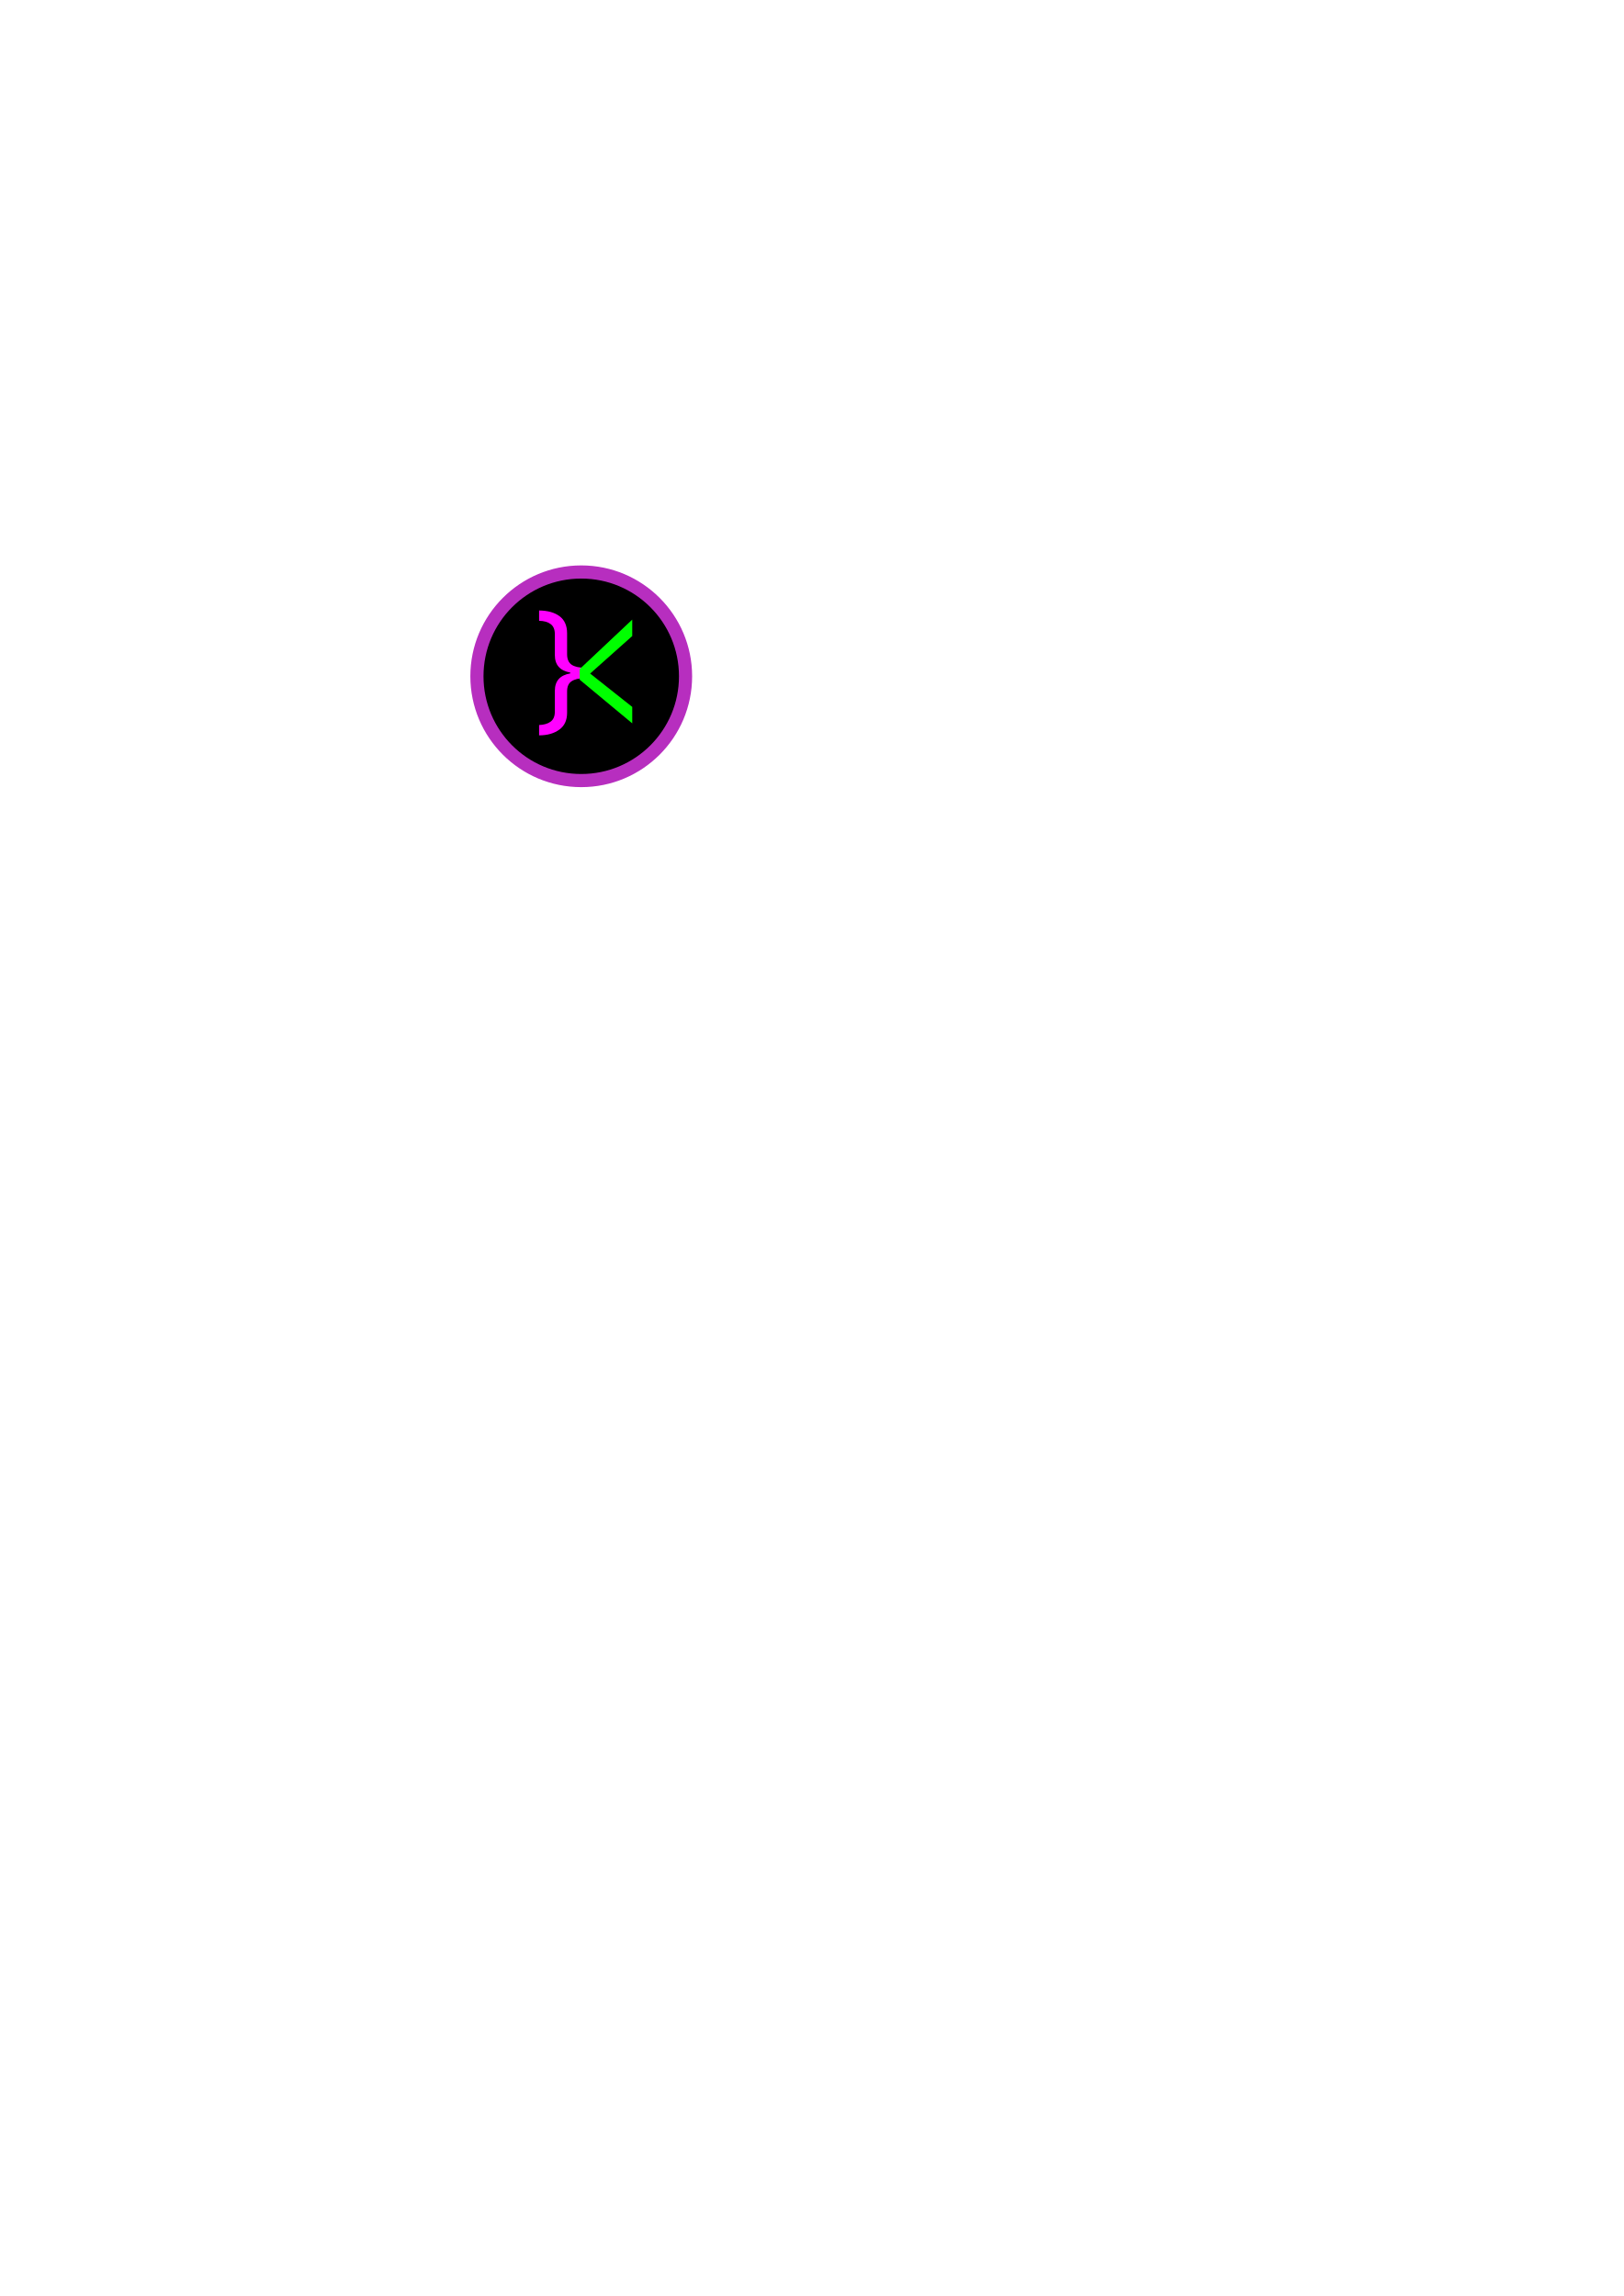
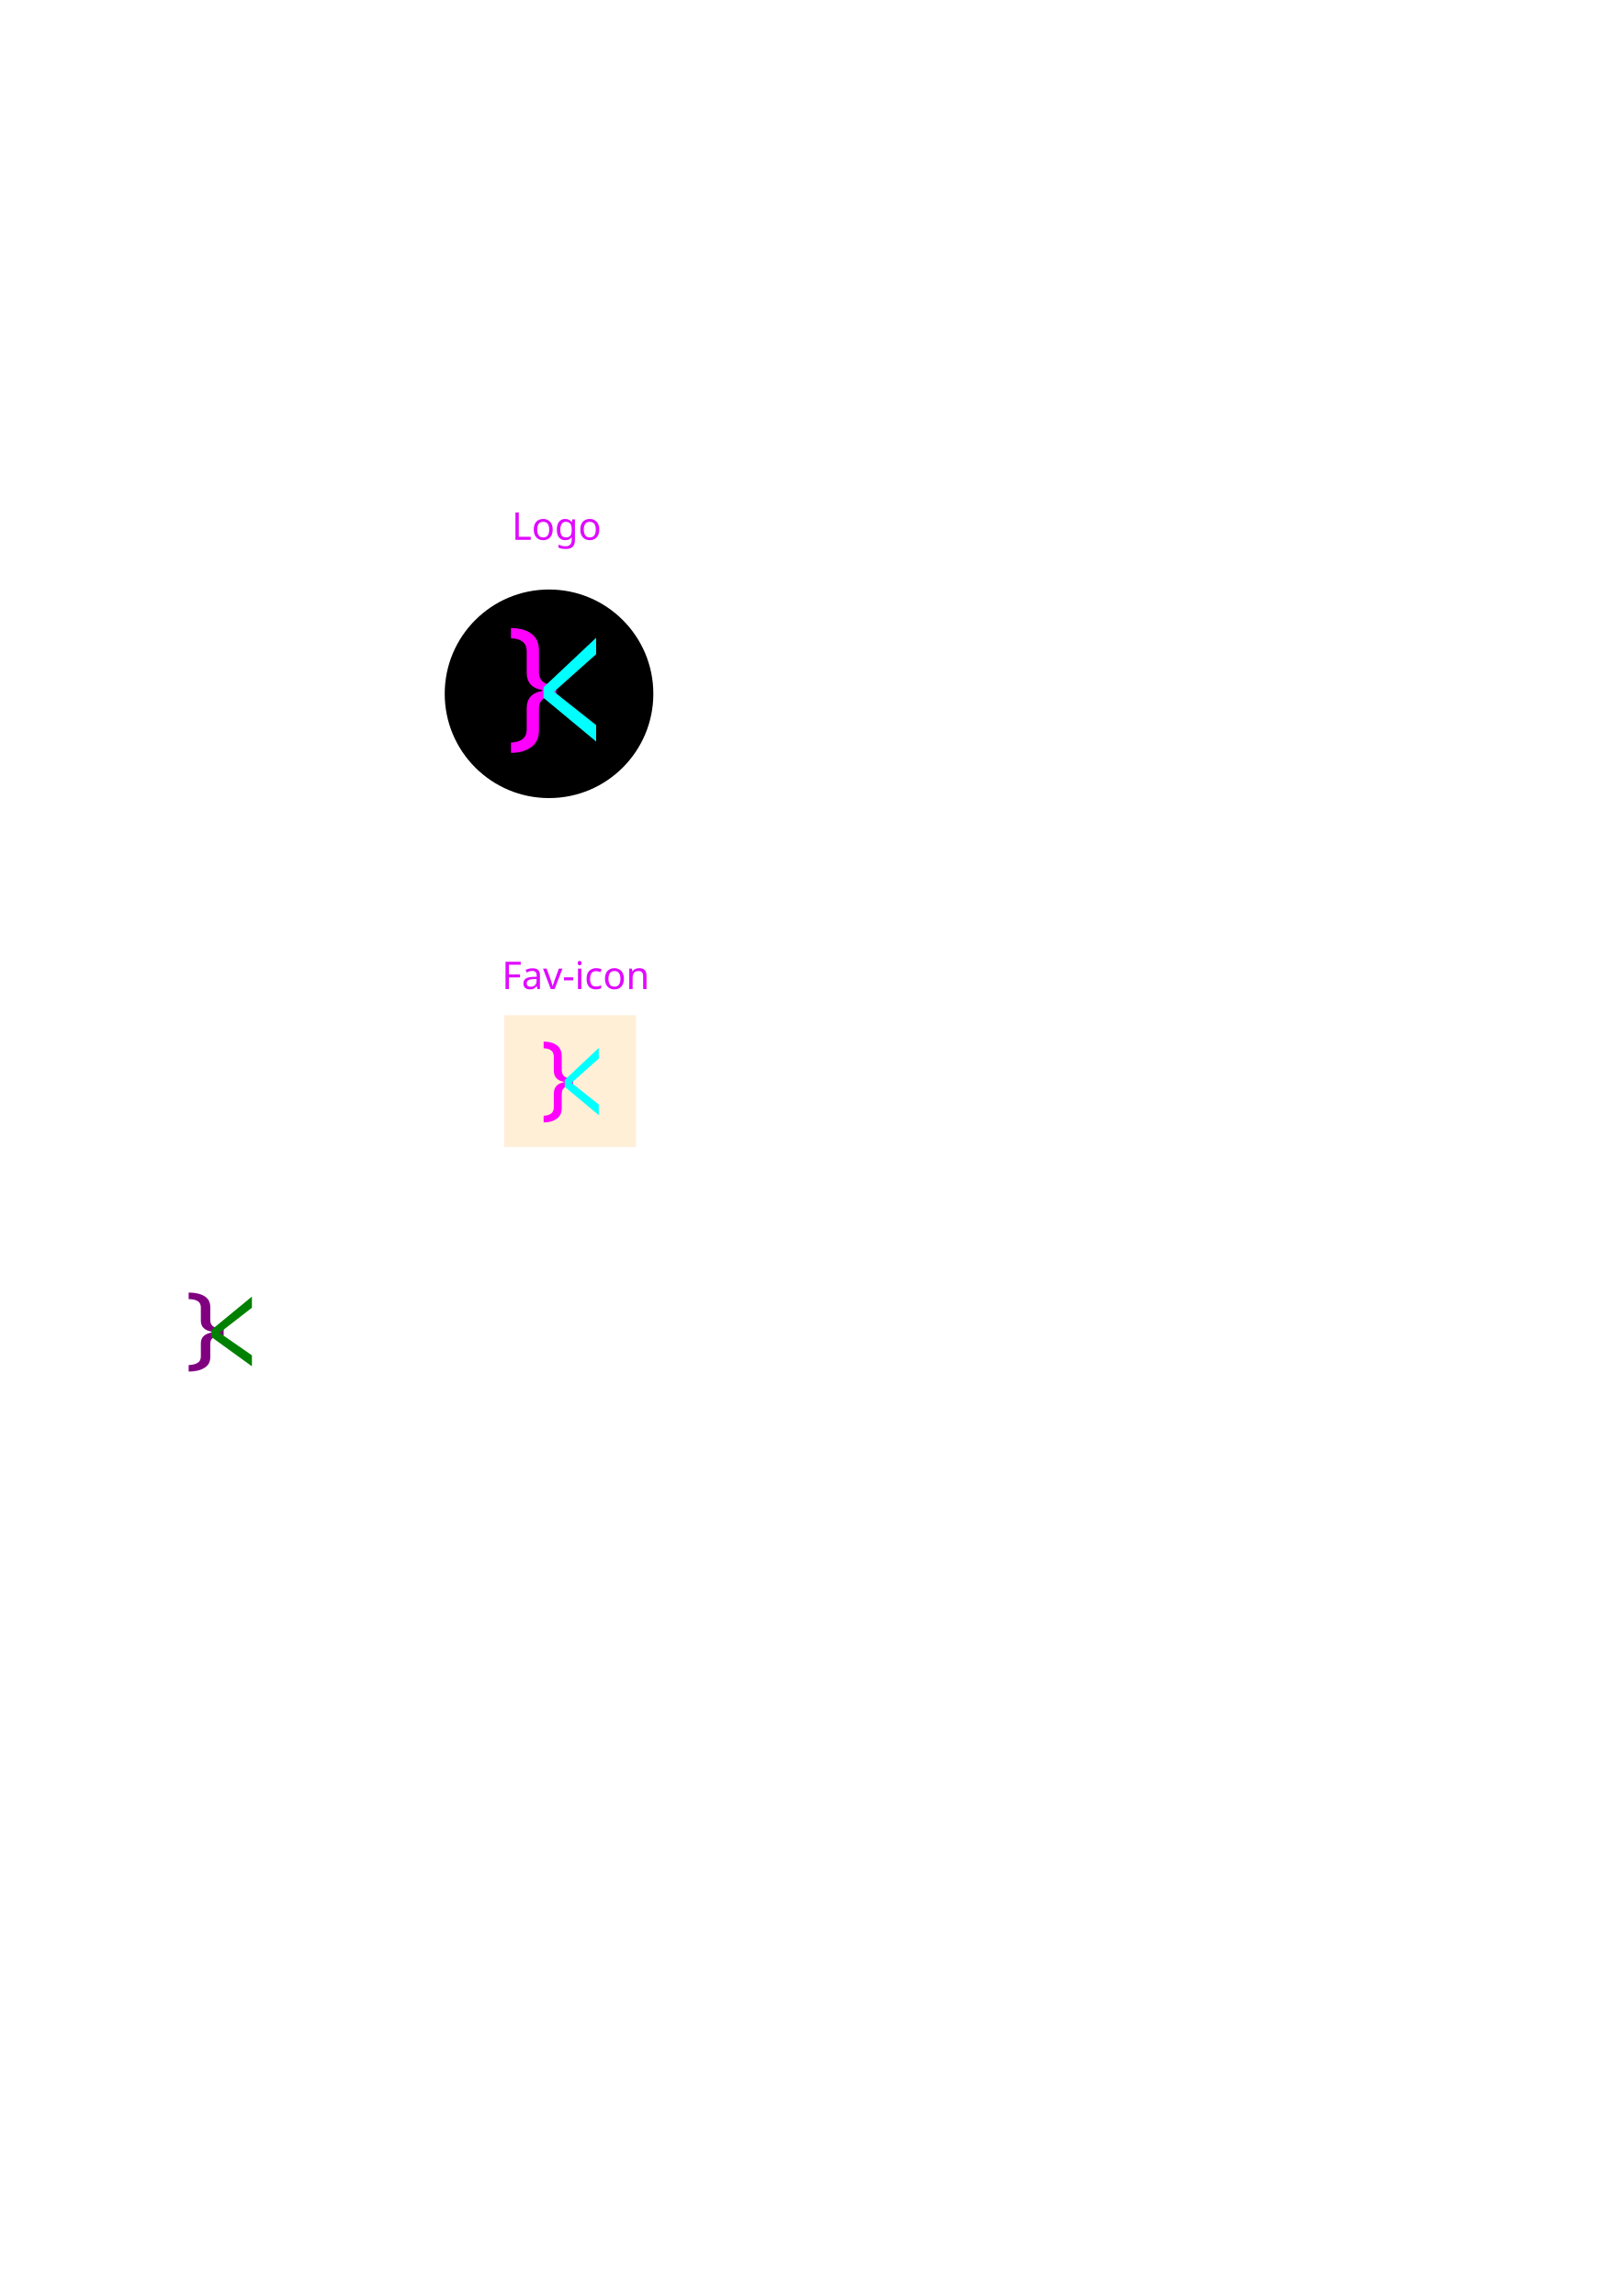
<svg xmlns="http://www.w3.org/2000/svg" width="210mm" height="297mm" viewBox="0 0 210 297" version="1.1" id="svg5">
  <defs id="defs2" />
  <g id="layer1">
-     <circle style="fill:#000000;fill-opacity:1;stroke:#b72ebf;stroke-width:1.7;stroke-dasharray:none;stroke-opacity:1" id="path2995" cx="75.174" cy="87.48" r="13.491" />
-     <g id="g1304">
-       <text xml:space="preserve" style="font-style:normal;font-variant:normal;font-weight:normal;font-stretch:normal;font-size:18.415px;font-family:'Bodoni 72 Smallcaps';-inkscape-font-specification:'Bodoni 72 Smallcaps, Normal';font-variant-ligatures:normal;font-variant-caps:normal;font-variant-numeric:normal;font-variant-east-asian:normal;fill:#ff00ff;fill-opacity:1;stroke-width:3.789" x="69.518" y="91.684" id="text1099" transform="scale(0.9944507,1.00558)">
-         <tspan id="tspan1097" style="font-style:normal;font-variant:normal;font-weight:normal;font-stretch:normal;font-size:18.415px;font-family:'Bodoni 72 Smallcaps';-inkscape-font-specification:'Bodoni 72 Smallcaps, Normal';font-variant-ligatures:normal;font-variant-caps:normal;font-variant-numeric:normal;font-variant-east-asian:normal;fill:#ff00ff;stroke-width:3.789" x="69.518" y="91.684">}</tspan>
+     <g id="g1579">
+       <circle style="fill:#000000;fill-opacity:1;stroke:none;stroke-width:0.8;stroke-dasharray:none;stroke-opacity:1" id="path2995" cx="71.008" cy="89.746" r="13.491" />
+       <g id="g1530" transform="translate(-4.165849,2.266712)">
+         <text xml:space="preserve" style="font-style:normal;font-variant:normal;font-weight:normal;font-stretch:normal;font-size:18.415px;font-family:'Bodoni 72 Smallcaps';-inkscape-font-specification:'Bodoni 72 Smallcaps, Normal';font-variant-ligatures:normal;font-variant-caps:normal;font-variant-numeric:normal;font-variant-east-asian:normal;fill:#ff00ff;fill-opacity:1;stroke-width:3.789" x="70.05" y="91.684" id="text1099" transform="scale(0.9944507,1.00558)">
+           <tspan id="tspan1097" style="font-style:normal;font-variant:normal;font-weight:normal;font-stretch:normal;font-size:18.415px;font-family:'Bodoni 72 Smallcaps';-inkscape-font-specification:'Bodoni 72 Smallcaps, Normal';font-variant-ligatures:normal;font-variant-caps:normal;font-variant-numeric:normal;font-variant-east-asian:normal;fill:#ff00ff;stroke-width:3.789" x="70.05" y="91.684">}</tspan>
+         </text>
+         <text xml:space="preserve" style="font-style:normal;font-variant:normal;font-weight:normal;font-stretch:normal;font-size:19.846px;font-family:'Bodoni 72 Oldstyle';-inkscape-font-specification:'Bodoni 72 Oldstyle, Normal';font-variant-ligatures:normal;font-variant-caps:normal;font-variant-numeric:normal;font-variant-east-asian:normal;fill:#00ffff;fill-opacity:1;stroke-width:1.172" x="101.352" y="70.436" id="text1159" transform="scale(0.7275625,1.374452)">
+           <tspan id="tspan1157" style="font-style:normal;font-variant:normal;font-weight:normal;font-stretch:normal;font-size:19.846px;font-family:'Bodoni 72 Oldstyle';-inkscape-font-specification:'Bodoni 72 Oldstyle, Normal';font-variant-ligatures:normal;font-variant-caps:normal;font-variant-numeric:normal;font-variant-east-asian:normal;fill:#00ffff;stroke-width:1.172" x="101.352" y="70.436">&lt;</tspan>
+         </text>
+       </g>
+     </g>
+     <text xml:space="preserve" style="font-style:normal;font-variant:normal;font-weight:normal;font-stretch:normal;font-size:4.939px;font-family:'Bodoni 72 Oldstyle';-inkscape-font-specification:'Bodoni 72 Oldstyle, Normal';font-variant-ligatures:normal;font-variant-caps:normal;font-variant-numeric:normal;font-variant-east-asian:normal;fill:#df00ff;fill-opacity:0.959;stroke:none;stroke-width:0.8;stroke-dasharray:none;stroke-opacity:1" x="64.893" y="127.938" id="text1450">
+       <tspan id="tspan1448" style="font-style:normal;font-variant:normal;font-weight:normal;font-stretch:normal;font-size:4.939px;font-family:'Bodoni 72 Oldstyle';-inkscape-font-specification:'Bodoni 72 Oldstyle, Normal';font-variant-ligatures:normal;font-variant-caps:normal;font-variant-numeric:normal;font-variant-east-asian:normal;stroke-width:0.8" x="64.893" y="127.938">Fav-icon</tspan>
+     </text>
+     <text xml:space="preserve" style="font-style:normal;font-variant:normal;font-weight:normal;font-stretch:normal;font-size:4.939px;font-family:'Bodoni 72 Oldstyle';-inkscape-font-specification:'Bodoni 72 Oldstyle, Normal';font-variant-ligatures:normal;font-variant-caps:normal;font-variant-numeric:normal;font-variant-east-asian:normal;fill:#df00ff;fill-opacity:0.959;stroke:none;stroke-width:0.8;stroke-dasharray:none;stroke-opacity:1" x="66.175" y="69.828" id="text1454">
+       <tspan id="tspan1452" style="font-style:normal;font-variant:normal;font-weight:normal;font-stretch:normal;font-size:4.939px;font-family:'Bodoni 72 Oldstyle';-inkscape-font-specification:'Bodoni 72 Oldstyle, Normal';font-variant-ligatures:normal;font-variant-caps:normal;font-variant-numeric:normal;font-variant-east-asian:normal;stroke-width:0.8" x="66.175" y="69.828">Logo</tspan>
+     </text>
+     <rect style="fill:#ffefd7;fill-opacity:1;stroke:none;stroke-width:1;stroke-dasharray:none;stroke-opacity:1" id="rect1142" width="17.049" height="17.049" x="65.204" y="131.322" />
+     <g id="g1540" transform="matrix(0.6476244,0,0,0.6476244,24.81126,83.59303)">
+       <text xml:space="preserve" style="font-style:normal;font-variant:normal;font-weight:normal;font-stretch:normal;font-size:18.415px;font-family:'Bodoni 72 Smallcaps';-inkscape-font-specification:'Bodoni 72 Smallcaps, Normal';font-variant-ligatures:normal;font-variant-caps:normal;font-variant-numeric:normal;font-variant-east-asian:normal;fill:#ff00ff;fill-opacity:1;stroke-width:3.789" x="70.05" y="91.684" id="text1534" transform="scale(0.9944507,1.00558)">
+         <tspan id="tspan1532" style="font-style:normal;font-variant:normal;font-weight:normal;font-stretch:normal;font-size:18.415px;font-family:'Bodoni 72 Smallcaps';-inkscape-font-specification:'Bodoni 72 Smallcaps, Normal';font-variant-ligatures:normal;font-variant-caps:normal;font-variant-numeric:normal;font-variant-east-asian:normal;fill:#ff00ff;stroke-width:3.789" x="70.05" y="91.684">}</tspan>
      </text>
-       <text xml:space="preserve" style="font-style:normal;font-variant:normal;font-weight:normal;font-stretch:normal;font-size:19.846px;font-family:'Bodoni 72 Oldstyle';-inkscape-font-specification:'Bodoni 72 Oldstyle, Normal';font-variant-ligatures:normal;font-variant-caps:normal;font-variant-numeric:normal;font-variant-east-asian:normal;fill:#00ff00;fill-opacity:1;stroke-width:1.172" x="102.047" y="70.376" id="text1159" transform="scale(0.7275625,1.374452)">
-         <tspan id="tspan1157" style="font-style:normal;font-variant:normal;font-weight:normal;font-stretch:normal;font-size:19.846px;font-family:'Bodoni 72 Oldstyle';-inkscape-font-specification:'Bodoni 72 Oldstyle, Normal';font-variant-ligatures:normal;font-variant-caps:normal;font-variant-numeric:normal;font-variant-east-asian:normal;stroke-width:1.172;fill:#00ff00" x="102.047" y="70.376">&lt;</tspan>
+       <text xml:space="preserve" style="font-style:normal;font-variant:normal;font-weight:normal;font-stretch:normal;font-size:19.846px;font-family:'Bodoni 72 Oldstyle';-inkscape-font-specification:'Bodoni 72 Oldstyle, Normal';font-variant-ligatures:normal;font-variant-caps:normal;font-variant-numeric:normal;font-variant-east-asian:normal;fill:#00ffff;fill-opacity:1;stroke-width:1.172" x="101.352" y="70.436" id="text1538" transform="scale(0.7275625,1.374452)">
+         <tspan id="tspan1536" style="font-style:normal;font-variant:normal;font-weight:normal;font-stretch:normal;font-size:19.846px;font-family:'Bodoni 72 Oldstyle';-inkscape-font-specification:'Bodoni 72 Oldstyle, Normal';font-variant-ligatures:normal;font-variant-caps:normal;font-variant-numeric:normal;font-variant-east-asian:normal;fill:#00ffff;stroke-width:1.172" x="101.352" y="70.436">&lt;</tspan>
      </text>
    </g>
+     <text xml:space="preserve" style="font-style:normal;font-variant:normal;font-weight:normal;font-stretch:normal;font-size:12.863px;font-family:'Bodoni 72 Smallcaps';-inkscape-font-specification:'Bodoni 72 Smallcaps, Normal';font-variant-ligatures:normal;font-variant-caps:normal;font-variant-numeric:normal;font-variant-east-asian:normal;fill:#800080;fill-opacity:1;stroke-width:2.647" x="21.833" y="192.64" id="text367" transform="scale(1.097238,0.9113794)">
+       <tspan id="tspan365" style="font-style:normal;font-variant:normal;font-weight:normal;font-stretch:normal;font-size:12.863px;font-family:'Bodoni 72 Smallcaps';-inkscape-font-specification:'Bodoni 72 Smallcaps, Normal';font-variant-ligatures:normal;font-variant-caps:normal;font-variant-numeric:normal;font-variant-east-asian:normal;fill:#800080;stroke-width:2.647" x="21.833" y="192.64">}</tspan>
+     </text>
+     <text xml:space="preserve" style="font-style:normal;font-variant:normal;font-weight:normal;font-stretch:normal;font-size:14.279px;font-family:'Bodoni 72 Oldstyle';-inkscape-font-specification:'Bodoni 72 Oldstyle, Normal';font-variant-ligatures:normal;font-variant-caps:normal;font-variant-numeric:normal;font-variant-east-asian:normal;fill:#008000;fill-opacity:1;stroke-width:0.843" x="34.373" y="139.388" id="text371" transform="scale(0.7793028,1.283198)">
+       <tspan id="tspan369" style="font-style:normal;font-variant:normal;font-weight:normal;font-stretch:normal;font-size:14.279px;font-family:'Bodoni 72 Oldstyle';-inkscape-font-specification:'Bodoni 72 Oldstyle, Normal';font-variant-ligatures:normal;font-variant-caps:normal;font-variant-numeric:normal;font-variant-east-asian:normal;fill:#008000;stroke-width:0.843" x="34.373" y="139.388">&lt;</tspan>
+     </text>
  </g>
</svg>
